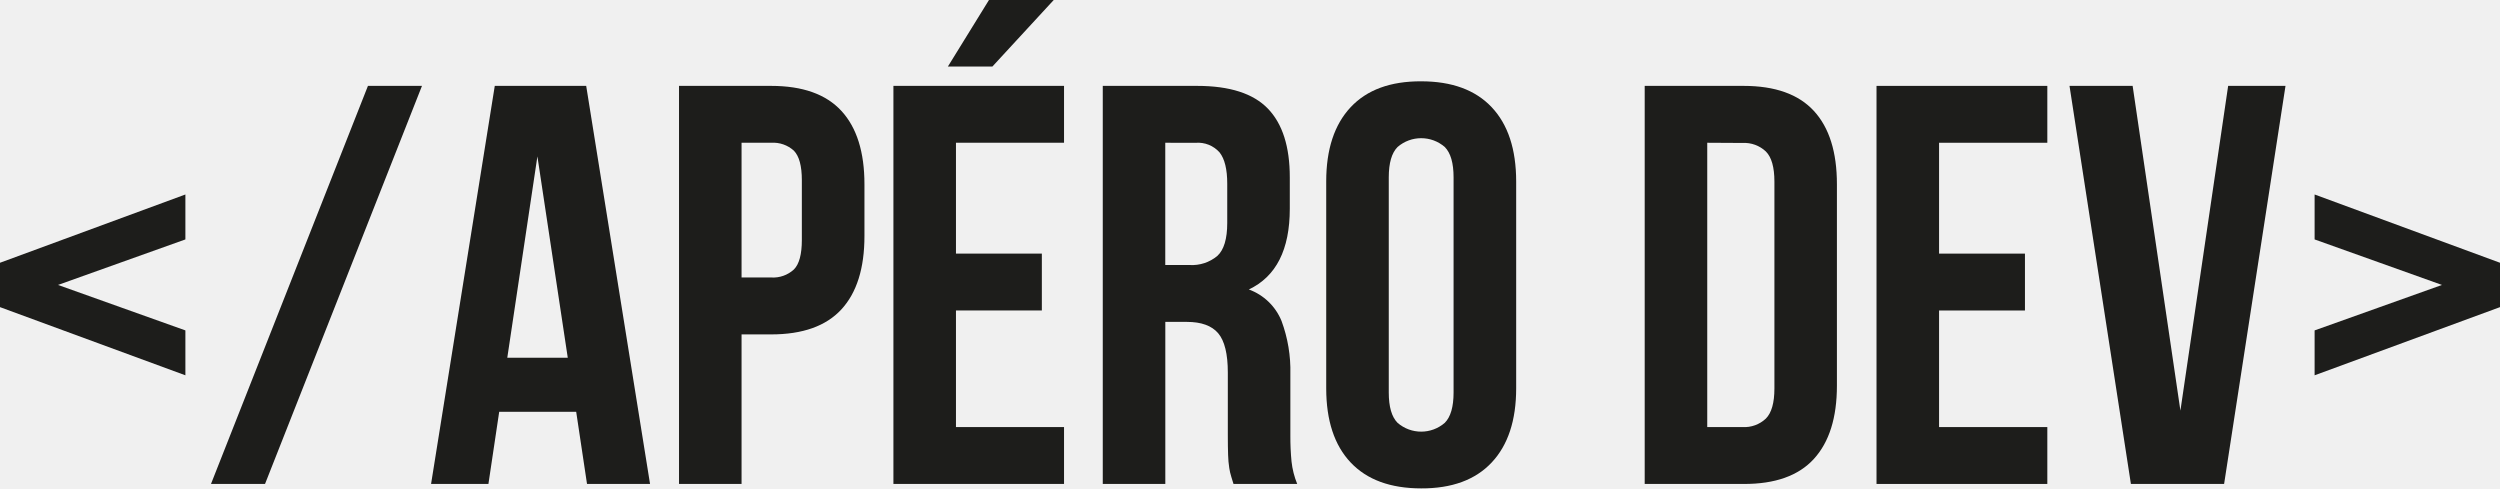
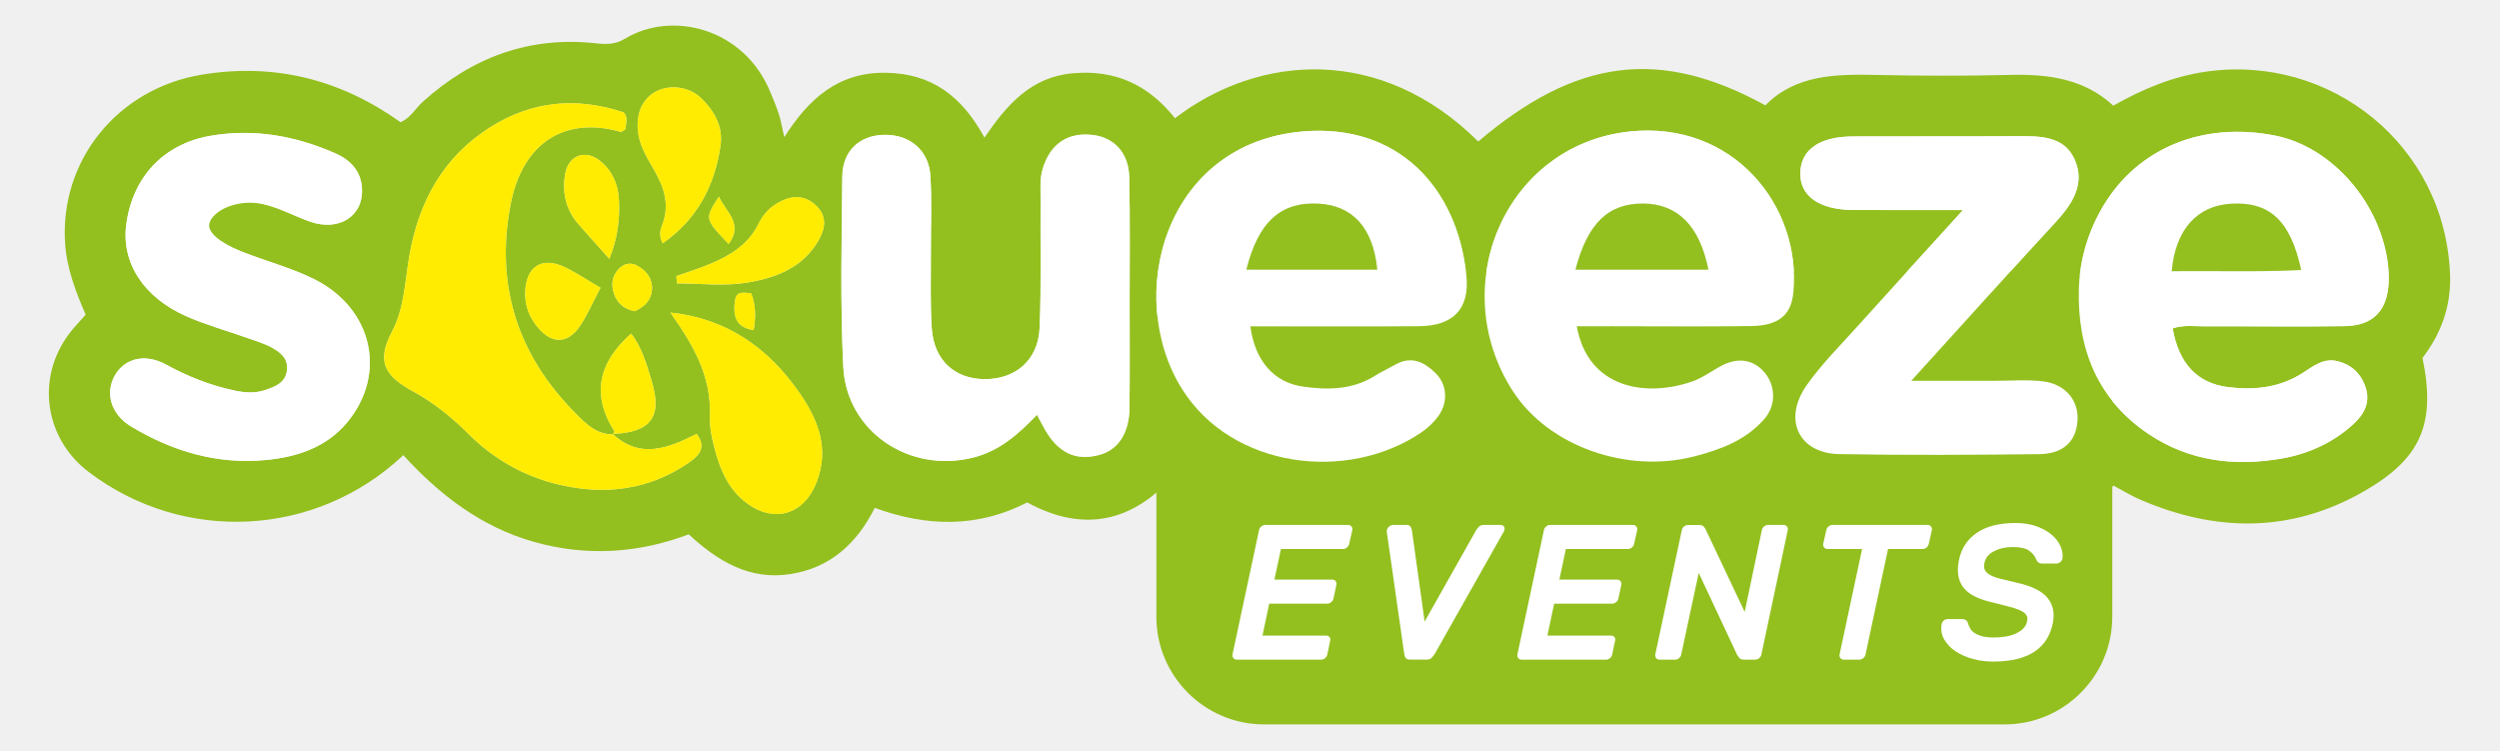
- <svg xmlns="http://www.w3.org/2000/svg" viewBox="0 0 519.58 101.53">
-   <defs>
-     <style>.cls-1{fill:#1d1d1b;}</style>
-   </defs>
-   <g id="Calque_2" data-name="Calque 2">
-     <g id="Calque_1-2" data-name="Calque 1">
-       <path class="cls-1" d="M0,63.83V54.61L38.53,40.42v9.34L12.06,59.22l26.47,9.45V78Z" />
-       <path class="cls-1" d="M76.47,17.85H87.7L55.08,100.58H43.85Z" />
-       <path class="cls-1" d="M135.1,100.58H122l-2.25-15h-16l-2.24,15H89.59l13.24-82.73h19ZM105.43,74.35H118L111.69,32.5Z" />
-       <path class="cls-1" d="M160.27,17.85q9.81,0,14.6,5.2t4.79,15.25V49.05q0,10.05-4.79,15.25t-14.6,5.2h-6.15v31.08h-13V17.85Zm-6.15,11.82v28h6.15A6.37,6.37,0,0,0,165,56q1.65-1.65,1.65-6.14V37.47c0-3-.55-5-1.65-6.15a6.41,6.41,0,0,0-4.73-1.65Z" />
-       <path class="cls-1" d="M198.68,52.71h17.85V64.53H198.68V88.76h22.46v11.82H185.68V17.85h35.46V29.67H198.68ZM219,0,206.25,13.83H197L205.54,0Z" />
-       <path class="cls-1" d="M256.36,100.58c-.16-.55-.31-1.06-.47-1.53a12.2,12.2,0,0,1-.41-1.78,21.23,21.23,0,0,1-.24-2.71q-.06-1.66-.06-4.14v-13q0-5.79-2-8.16c-1.34-1.57-3.5-2.36-6.5-2.36h-4.49v33.68h-13V17.85H248.8q10.15,0,14.71,4.73t4.55,14.3v6.5q0,12.76-8.51,16.78a11.65,11.65,0,0,1,6.8,6.56,29.68,29.68,0,0,1,1.83,11V90.54a52.73,52.73,0,0,0,.24,5.38,17.35,17.35,0,0,0,1.18,4.66ZM242.18,29.67V55.08h5.08A8.21,8.21,0,0,0,253,53.19q2.06-1.89,2.06-6.86V38.18c0-3-.53-5.16-1.59-6.5a6,6,0,0,0-5-2Z" />
-       <path class="cls-1" d="M275.63,37.7q0-10,5.08-15.42t14.66-5.38q9.57,0,14.65,5.38t5.09,15.42v43q0,10-5.09,15.42t-14.65,5.38q-9.58,0-14.66-5.38t-5.08-15.42Zm13,43.86q0,4.48,1.83,6.32a7.49,7.49,0,0,0,9.81,0q1.83-1.83,1.83-6.32V36.88c0-3-.61-5.1-1.83-6.33a7.49,7.49,0,0,0-9.81,0c-1.22,1.23-1.83,3.33-1.83,6.33Z" />
-       <path class="cls-1" d="M341.82,17.85h20.56q9.81,0,14.6,5.2t4.79,15.25V80.14q0,10-4.79,15.24t-14.6,5.2H341.82Zm13,11.82V88.76h7.33A6.53,6.53,0,0,0,367,87c1.18-1.18,1.78-3.27,1.78-6.26v-43c0-3-.6-5.08-1.78-6.26a6.53,6.53,0,0,0-4.84-1.77Z" />
-       <path class="cls-1" d="M403,52.71h17.85V64.53H403V88.76H425.5v11.82H390V17.85H425.5V29.67H403Z" />
-       <path class="cls-1" d="M453.16,85.34l9.92-67.49H475l-12.76,82.73H442.87L430.11,17.85h13.12Z" />
-       <path class="cls-1" d="M481.05,78V68.67l26.47-9.45-26.47-9.46V40.42l38.53,14.19v9.22Z" />
+ <svg xmlns="http://www.w3.org/2000/svg" version="1.1" id="Calque_1" x="0px" y="0px" viewBox="0 0 566.93 170.08" style="enable-background:new 0 0 566.93 170.08;" xml:space="preserve">
+   <style type="text/css">
+ 	.st0{fill:#93C01F;}
+ 	.st1{fill:#FFFFFF;}
+ 	.st2{fill:#FFEC00;}
+ </style>
+   <g>
+     <path class="st0" d="M454.82,164.27H286.71c-13.4,0-24.37-10.97-24.37-24.37V73.51c0-6.6,5.4-12,12-12h192.86c6.6,0,12,5.4,12,12   v66.39C479.19,153.31,468.23,164.27,454.82,164.27z" />
+     <path class="st0" d="M266.56,26.81c19.05-14.58,46.71-16.66,68.8,5.28c22.18-18.84,41.16-21.35,65.14-8.2   c6.92-7.03,16.08-7.09,25.41-6.89c9.99,0.21,19.99,0.24,29.97-0.01c8.7-0.22,16.89,0.81,23.55,6.97   c6.81-3.84,13.53-6.63,21.04-7.71c28.16-4.04,54.25,16.6,55.36,46.02c0.27,7.28-2.1,13.48-6.25,18.9   c3.07,14.91-0.29,22.83-13.39,30.31c-16.55,9.44-33.61,9.22-50.82,1.75c-1.86-0.81-3.6-1.89-5.89-3.11   c-6.16,6.34-14.11,7.08-22.53,6.87c-12.03-0.29-24.08-0.23-36.12-0.01c-6.84,0.13-13.24-0.91-19.06-4.99   c-23.06,10.77-44.6,8.79-64.41-7.83c-22.67,18.65-46.25,18.96-70.93,3.51c-9.36,10.67-20.53,13.28-33.39,6.27   c-11.28,5.78-22.73,5.55-34.59,1.23c-4.06,8.11-10.15,13.63-19.17,15.02c-9.16,1.41-16.34-2.82-23.03-9.02   c-11.49,4.34-23.3,5.07-35.22,1.68c-11.9-3.38-21.36-10.68-29.53-19.63c-19.86,18.71-49.91,20.11-71.38,3.81   C10.06,99.39,8.12,85.7,15.71,75.65c1.07-1.42,2.34-2.7,3.72-4.29c-2.18-5.06-4.22-10.25-4.64-15.91   c-1.4-18.92,11.83-35.41,31.12-38.54c16.43-2.67,31.39,1.13,44.95,10.8c2.23-0.9,3.33-3.07,5.01-4.59   c11.23-10.15,24.28-14.98,39.42-13.29c2.44,0.27,4.39,0.22,6.47-1.04c10.67-6.48,27.09-2.42,33.02,12.15   c0.67,1.65,1.39,3.29,1.93,4.99c0.46,1.45,0.7,2.96,1.21,5.18c5.6-8.8,12.31-14.76,23.03-14.61c10.4,0.14,17.27,5.29,22.39,14.71   c5.04-7.41,10.55-13.79,20.1-14.6C252.92,15.79,260.44,19.11,266.56,26.81z M139.07,98.49c-3.7,0.09-6.11-2.36-8.4-4.66   c-13.19-13.22-18.38-29.02-14.83-47.48c2.77-14.41,12.75-19.96,24.93-16.46c0.29,0.08,0.74-0.4,1.12-0.62   c0.18-1.51,0.56-3.06-0.5-3.82c-10.83-3.55-20.7-2.46-29.89,3.23c-10.92,6.76-16.54,17.07-18.65,29.43   c-0.99,5.77-1.12,11.77-3.89,17.03c-3.5,6.64-1.98,9.96,4.74,13.61c4.82,2.62,8.87,5.94,12.69,9.75   c5.74,5.71,12.64,9.58,20.48,11.41c10.36,2.42,20.29,1.23,29.3-4.92c2.45-1.67,4.17-3.51,1.89-6.6c-6.56,3.3-12.85,5.78-19.07,0.01   c8.56-0.33,11.32-3.74,8.88-11.9c-1.12-3.73-2.21-7.69-4.68-10.85c-7.36,6.5-9.11,13.76-3.81,22.17   C139.44,97.93,139.18,98.26,139.07,98.49z M492.9,74.47c2.43-0.85,4.99-0.45,7.48-0.46c10.5-0.04,21,0.11,31.49-0.04   c6.5-0.09,9.76-3.52,10.03-10c0.05-1.27,0-2.57-0.15-3.83c-1.59-14.04-12.68-26.78-25.52-29.36c-16.46-3.3-31.22,2.8-39.05,15.88   c-3.51,5.87-5.39,12.33-5.57,18.9c-0.36,13.47,4.14,25.04,15.86,32.9c9.24,6.18,19.54,7.37,30.13,5.54   c6.03-1.04,11.76-3.6,16.37-7.89c2.3-2.14,3.82-4.8,2.7-8.22c-1.05-3.19-3.22-5.18-6.42-5.98c-3.08-0.76-5.43,1.1-7.75,2.61   c-5.24,3.4-10.99,4.01-16.96,3.29C498.49,86.93,494.3,82.48,492.9,74.47z M283.66,74c13.21,0,25.73,0.08,38.25-0.03   c7.72-0.06,11.52-3.88,10.74-11.51c-2.04-20.02-15.59-34.43-36.98-32.66c-31.51,2.6-40.69,37.38-27.56,58.37   c11.31,18.08,37.51,21.31,54.32,9.89c1.46-0.99,2.82-2.27,3.85-3.69c2.26-3.12,2.04-7.16-0.66-9.8c-2.48-2.43-5.42-3.93-8.98-1.94   c-1.56,0.87-3.2,1.61-4.71,2.57c-5.1,3.23-10.74,3.26-16.35,2.47C289,86.74,284.68,81.79,283.66,74z M357.71,73.99   c3.03,0,5.56,0,8.09,0c10.48,0,20.97,0.11,31.45-0.04c6.2-0.09,9.09-2.45,9.58-7.61c1.89-19.58-13.66-39.02-37.16-36.51   c-28.01,2.99-41.87,34.93-26.54,58.78c8.23,12.82,26.2,18.78,41.17,14.91c6.01-1.56,11.73-3.66,15.94-8.49   c2.68-3.07,2.61-7.49,0.08-10.52c-2.44-2.92-5.89-3.54-9.64-1.64c-2.27,1.15-4.35,2.79-6.72,3.62   C373.48,90.15,360.27,88.19,357.71,73.99z M235.26,94.04c0.69,1.31,1.15,2.21,1.64,3.1c3.1,5.55,7.14,7.49,12.54,6.01   c4.25-1.16,6.74-4.93,6.8-10.7c0.09-7.94,0.04-15.89,0.03-23.83c0-9.48,0.12-18.96-0.09-28.44c-0.12-5.43-3.38-8.93-8.13-9.54   c-5.8-0.74-9.8,2-11.51,7.69c-0.69,2.29-0.45,4.57-0.47,6.86c-0.08,9.74,0.19,19.48-0.22,29.2c-0.31,7.3-5.53,11.71-12.63,11.6   c-6.74-0.1-11.37-4.38-11.84-11.54c-0.37-5.61-0.17-11.27-0.2-16.9c-0.03-5.89,0.25-11.8-0.11-17.67   c-0.36-5.74-4.56-9.27-10.19-9.29c-5.72-0.02-9.72,3.5-9.79,9.45c-0.16,14.35-0.47,28.72,0.21,43.04   c0.7,14.86,15.07,24.35,29.54,20.68C226.83,102.22,231.07,98.42,235.26,94.04z M445.33,47.63c-8.55,9.41-16.29,17.87-23.96,26.38   c-3.94,4.37-8.16,8.57-11.52,13.36c-5.46,7.78-1.79,15.45,7.43,15.61c15.11,0.27,30.24,0.18,45.35,0.01   c5.52-0.06,8.42-2.97,8.68-7.72c0.25-4.49-2.76-8.16-7.85-8.79c-3.54-0.44-7.16-0.13-10.75-0.13c-5.92-0.01-11.83,0-19.12,0   c11.64-12.81,22.05-24.39,32.62-35.83c3.88-4.2,6.96-8.78,4.41-14.42c-2.34-5.17-7.63-5.25-12.64-5.22   c-12.56,0.08-25.11,0.02-37.67,0.06c-7.45,0.03-11.67,2.94-11.89,8.06c-0.23,5.4,4.21,8.59,12.06,8.62   C428.35,47.66,436.22,47.63,445.33,47.63z M46.91,50.76c3.7-4.83,6.96-6.01,13.44-4.33c3.43,0.89,6.62,2.64,9.98,3.82   c6.57,2.3,12.14-1.24,11.8-7.48c-0.22-3.99-2.58-6.49-6.13-8.04c-9.06-3.96-18.45-5.63-28.28-3.93   c-10.58,1.84-17.65,9.35-19.07,20.12c-1.13,8.61,3.87,16.48,13.63,20.79c4.41,1.95,9.11,3.25,13.67,4.87   c1.92,0.68,3.91,1.25,5.68,2.21c2.04,1.11,3.92,2.6,3.45,5.39c-0.46,2.73-2.72,3.5-4.91,4.26c-2.24,0.77-4.51,0.63-6.8,0.15   c-5.53-1.14-10.68-3.18-15.65-5.9c-4.7-2.57-9.21-1.51-11.5,2.18c-2.47,3.99-1.19,8.99,3.46,11.79c9.4,5.68,19.6,8.71,30.66,7.65   c7-0.67,13.6-2.81,18.32-8.41c9.27-11.02,5.93-25.99-7.44-32.63c-4.99-2.47-10.47-3.94-15.69-5.96   C52.21,56.04,48.66,55,46.91,50.76z M152.08,70.88c5.08,7.2,9.32,14.28,8.95,23.34c-0.11,2.74,0.56,5.6,1.29,8.28   c1.23,4.48,3.16,8.64,7.05,11.55c6.3,4.71,13.07,2.64,15.91-4.78c2.89-7.53,0.35-14.02-3.86-20.11   C174.32,78.9,164.87,72.22,152.08,70.88z M150.34,55.18c7.82-5.44,11.78-13.03,13.12-22.11c0.64-4.37-1.42-7.97-4.5-10.9   c-2.84-2.7-7.55-3.09-10.63-1.14c-2.95,1.87-4.12,5.29-3.52,9.31c0.47,3.15,2.17,5.72,3.67,8.35c2.25,3.94,3.49,7.87,1.73,12.36   C149.77,52.18,149.47,53.51,150.34,55.18z M153.45,62.61c0.04,0.55,0.08,1.11,0.13,1.66c5.27,0,10.65,0.66,15.79-0.16   c6.56-1.05,12.88-3.37,16.45-9.82c1.5-2.71,1.74-5.35-0.68-7.66c-2.28-2.18-4.86-2.43-7.75-1.1c-2.44,1.13-4.16,2.88-5.32,5.25   c-2.28,4.66-6.39,7.15-10.92,9.06C158.64,60.89,156.02,61.69,153.45,62.61z M136.22,65.27c-2.9-1.71-5.22-3.25-7.69-4.5   c-5.6-2.84-9.39-0.38-9.38,5.95c0.01,2.93,1.1,5.48,2.96,7.65c3.16,3.68,6.69,3.61,9.42-0.38   C133.23,71.49,134.43,68.66,136.22,65.27z M138.24,58.7c2.01-5.02,2.38-9.23,2.16-13.5c-0.17-3.44-1.51-6.47-4.21-8.67   c-3.37-2.74-7.26-1.33-7.98,2.92c-0.71,4.2,0.14,8.12,3.03,11.41C133.42,53.34,135.63,55.78,138.24,58.7z M144,70.58   c2.38-1.08,3.72-2.62,3.9-4.79c0.21-2.52-1.2-4.38-3.33-5.54c-1.45-0.79-2.95-0.55-4.17,0.7c-1.61,1.65-1.79,3.68-1.1,5.67   C139.98,68.61,141.41,70.06,144,70.58z M163.09,44.6c-3.26,4.98-3.25,5.03,2.22,10.72C168.75,50.7,164.64,48.06,163.09,44.6z    M170.41,66.49c-1.56-0.05-3.3-0.66-3.64,1.56c-0.49,3.26-0.08,6.2,4.21,6.8C171.43,72.07,171.54,69.35,170.41,66.49z" />
+     <g>
+       <path class="st1" d="M492.9,74.47c1.4,8,5.59,12.46,12.65,13.32c5.97,0.72,11.72,0.11,16.96-3.29c2.32-1.51,4.67-3.37,7.75-2.61    c3.21,0.79,5.37,2.79,6.42,5.98c1.13,3.42-0.39,6.08-2.7,8.22c-4.61,4.28-10.34,6.84-16.37,7.89    c-10.59,1.83-20.89,0.64-30.13-5.54c-11.73-7.85-16.23-19.42-15.86-32.9c0.18-6.57,2.05-13.03,5.57-18.9    c7.83-13.08,22.59-19.18,39.05-15.88c12.84,2.58,23.93,15.32,25.52,29.36c0.14,1.27,0.2,2.56,0.15,3.83    c-0.27,6.48-3.53,9.91-10.03,10c-10.5,0.15-21,0-31.49,0.04C497.89,74.02,495.33,73.62,492.9,74.47z M492.68,61.51    c9.77-0.15,19.48,0.22,29.36-0.28c-2.4-11.24-7.17-15.52-15.86-15.04C498.49,46.62,493.53,52,492.68,61.51z" />
+       <path class="st1" d="M283.66,74c1.02,7.78,5.33,12.74,11.94,13.67c5.61,0.79,11.25,0.76,16.35-2.47c1.51-0.95,3.15-1.7,4.71-2.57    c3.57-1.99,6.5-0.49,8.98,1.94c2.7,2.64,2.92,6.68,0.66,9.8c-1.03,1.42-2.4,2.71-3.85,3.69c-16.81,11.41-43.01,8.18-54.32-9.89    c-13.13-20.99-3.95-55.77,27.56-58.37c21.39-1.77,34.94,12.64,36.98,32.66c0.78,7.63-3.02,11.45-10.74,11.51    C309.39,74.08,296.87,74,283.66,74z M312.46,61.16c-0.93-9.47-5.54-14.55-13.31-14.98c-8.58-0.47-13.7,4.11-16.4,14.98    C292.7,61.16,302.56,61.16,312.46,61.16z" />
+       <path class="st1" d="M357.71,73.99c2.56,14.2,15.77,16.16,26.27,12.49c2.37-0.83,4.45-2.46,6.72-3.62c3.74-1.9,7.2-1.28,9.64,1.64    c2.53,3.03,2.6,7.45-0.08,10.52c-4.21,4.83-9.93,6.94-15.94,8.49c-14.97,3.88-32.94-2.09-41.17-14.91    c-15.32-23.85-1.47-55.79,26.54-58.78c23.5-2.51,39.04,16.94,37.16,36.51c-0.5,5.16-3.38,7.52-9.58,7.61    c-10.48,0.15-20.97,0.04-31.45,0.04C363.27,73.99,360.74,73.99,357.71,73.99z M357.41,61.15c10.39,0,20.24,0,30.17,0    c-1.99-9.91-6.94-14.88-14.67-14.99C365,46.05,360.18,50.49,357.41,61.15z" />
+       <path class="st1" d="M235.26,94.04c-4.19,4.37-8.43,8.18-14.42,9.7c-14.47,3.67-28.84-5.82-29.54-20.68    c-0.68-14.32-0.36-28.69-0.21-43.04c0.06-5.95,4.07-9.47,9.79-9.45c5.63,0.02,9.83,3.55,10.19,9.29    c0.37,5.87,0.09,11.78,0.11,17.67c0.03,5.64-0.17,11.29,0.2,16.9c0.47,7.16,5.1,11.44,11.84,11.54c7.1,0.11,12.32-4.3,12.63-11.6    c0.41-9.72,0.15-19.47,0.22-29.2c0.02-2.29-0.21-4.57,0.47-6.86c1.71-5.69,5.71-8.43,11.51-7.69c4.75,0.61,8.01,4.11,8.13,9.54    c0.21,9.48,0.09,18.96,0.09,28.44c0,7.94,0.05,15.89-0.03,23.83c-0.06,5.77-2.55,9.54-6.8,10.7c-5.4,1.48-9.44-0.46-12.54-6.01    C236.41,96.26,235.95,95.35,235.26,94.04z" />
+       <path class="st1" d="M445.33,47.63c-9.11,0-16.98,0.02-24.84-0.01c-7.85-0.03-12.28-3.23-12.06-8.62    c0.21-5.12,4.44-8.04,11.89-8.06c12.56-0.05,25.11,0.02,37.67-0.06c5.02-0.03,10.31,0.04,12.64,5.22    c2.55,5.64-0.53,10.22-4.41,14.42c-10.57,11.44-20.98,23.02-32.62,35.83c7.29,0,13.2-0.01,19.12,0c3.59,0.01,7.22-0.31,10.75,0.13    c5.09,0.63,8.1,4.3,7.85,8.79c-0.26,4.75-3.17,7.66-8.68,7.72c-15.12,0.17-30.24,0.26-45.35-0.01c-9.22-0.16-12.9-7.83-7.43-15.61    c3.36-4.79,7.59-8.98,11.52-13.36C429.04,65.5,436.78,57.04,445.33,47.63z" />
+       <path class="st1" d="M47.48,50.8c-0.53,2.64,4.73,5.24,8.04,6.52c5.22,2.02,10.7,3.49,15.69,5.96    c13.37,6.63,16.72,21.61,7.44,32.63c-4.71,5.6-11.32,7.74-18.32,8.41c-11.06,1.06-21.26-1.96-30.66-7.65    c-4.64-2.81-5.93-7.8-3.46-11.79c2.29-3.69,6.79-4.76,11.5-2.18c4.97,2.72,10.12,4.75,15.65,5.9c2.29,0.47,4.56,0.61,6.8-0.15    c2.19-0.75,4.45-1.52,4.91-4.26c0.47-2.8-1.41-4.28-3.45-5.39c-1.77-0.96-3.76-1.53-5.68-2.21c-4.56-1.62-9.25-2.92-13.67-4.87    c-9.77-4.31-14.76-12.18-13.63-20.79c1.41-10.77,8.48-18.29,19.07-20.12c9.83-1.71,19.22-0.04,28.28,3.93    c3.55,1.55,5.91,4.05,6.13,8.04c0.34,6.24-5.23,9.78-11.8,7.48c-3.36-1.18-6.55-2.93-9.98-3.82    C53.88,44.75,47.95,47.95,47.48,50.8z" />
+     </g>
+     <g>
+       <path class="st2" d="M138.99,98.4c6.21,5.77,12.5,3.29,19.07-0.01c2.28,3.1,0.56,4.93-1.89,6.6c-9.01,6.15-18.94,7.34-29.3,4.92    c-7.84-1.83-14.74-5.7-20.48-11.41c-3.82-3.8-7.87-7.13-12.69-9.75c-6.71-3.65-8.24-6.97-4.74-13.61    c2.77-5.26,2.9-11.27,3.89-17.03c2.12-12.36,7.73-22.67,18.65-29.43c9.19-5.69,19.06-6.78,29.89-3.23    c1.05,0.76,0.67,2.31,0.49,3.82c-0.38,0.22-0.83,0.7-1.12,0.62c-12.18-3.49-22.16,2.05-24.93,16.46    c-3.55,18.46,1.64,34.26,14.83,47.48c2.29,2.29,4.69,4.75,8.4,4.66L138.99,98.4z" />
+       <path class="st2" d="M152.08,70.88c12.79,1.33,22.23,8.01,29.35,18.29c4.21,6.08,6.75,12.57,3.86,20.11    c-2.85,7.42-9.61,9.49-15.91,4.78c-3.89-2.91-5.83-7.07-7.05-11.55c-0.73-2.69-1.4-5.54-1.29-8.28    C161.4,85.16,157.16,78.09,152.08,70.88z" />
+       <path class="st2" d="M150.34,55.18c-0.87-1.67-0.57-3.01-0.13-4.13c1.76-4.49,0.52-8.41-1.73-12.36c-1.5-2.63-3.2-5.19-3.67-8.35    c-0.61-4.02,0.56-7.43,3.52-9.31c3.08-1.95,7.79-1.56,10.63,1.14c3.08,2.93,5.14,6.52,4.5,10.9    C162.12,42.16,158.16,49.74,150.34,55.18z" />
+       <path class="st2" d="M153.45,62.61c2.57-0.92,5.19-1.72,7.7-2.78c4.53-1.91,8.64-4.41,10.92-9.06c1.16-2.37,2.88-4.12,5.32-5.25    c2.88-1.33,5.47-1.08,7.75,1.1c2.42,2.31,2.18,4.96,0.68,7.66c-3.58,6.45-9.9,8.77-16.45,9.82c-5.14,0.82-10.52,0.16-15.79,0.16    C153.54,63.72,153.49,63.16,153.45,62.61z" />
+       <path class="st2" d="M136.22,65.27c-1.8,3.39-2.99,6.22-4.7,8.72c-2.73,3.99-6.25,4.06-9.42,0.38c-1.87-2.17-2.96-4.72-2.96-7.65    c-0.01-6.33,3.79-8.78,9.38-5.95C131,62.02,133.33,63.56,136.22,65.27z" />
+       <path class="st2" d="M138.24,58.7c-2.6-2.91-4.82-5.36-6.99-7.84c-2.89-3.29-3.74-7.21-3.03-11.41c0.72-4.25,4.61-5.66,7.98-2.92    c2.7,2.19,4.03,5.22,4.21,8.67C140.61,49.46,140.25,53.67,138.24,58.7z" />
+       <path class="st2" d="M139.07,98.49c0.11-0.23,0.37-0.56,0.3-0.67c-5.3-8.41-3.55-15.67,3.81-22.17c2.47,3.17,3.56,7.12,4.68,10.85    c2.44,8.16-0.32,11.57-8.88,11.9C138.99,98.4,139.07,98.49,139.07,98.49z" />
+       <path class="st2" d="M144,70.58c-2.59-0.53-4.02-1.97-4.7-3.96c-0.69-1.99-0.51-4.03,1.1-5.67c1.22-1.24,2.73-1.49,4.17-0.7    c2.13,1.16,3.53,3.02,3.33,5.54C147.72,67.96,146.38,69.51,144,70.58z" />
+       <path class="st2" d="M163.09,44.6c1.55,3.46,5.66,6.1,2.22,10.72C159.84,49.63,159.83,49.58,163.09,44.6z" />
+       <path class="st2" d="M170.41,66.49c1.13,2.87,1.03,5.58,0.57,8.35c-4.29-0.6-4.7-3.53-4.21-6.8    C167.1,65.83,168.84,66.44,170.41,66.49z" />
+     </g>
+     <path class="st0" d="M492.68,61.51c0.85-9.51,5.81-14.89,13.51-15.32c8.68-0.48,13.46,3.8,15.86,15.04   C512.16,61.74,502.45,61.37,492.68,61.51z" />
+     <path class="st0" d="M312.46,61.16c-9.9,0-19.76,0-29.71,0c2.7-10.86,7.82-15.45,16.4-14.98   C306.91,46.61,311.52,51.68,312.46,61.16z" />
+     <path class="st0" d="M357.41,61.15c2.77-10.66,7.59-15.1,15.5-14.99c7.72,0.11,12.68,5.08,14.67,14.99   C377.65,61.15,367.8,61.15,357.41,61.15z" />
+     <g>
+       <g>
+         <path class="st1" d="M300.86,144.13c0.32,0,0.58,0.12,0.76,0.35c0.19,0.23,0.24,0.51,0.15,0.83l-0.65,3.1     c-0.06,0.32-0.23,0.6-0.5,0.83c-0.28,0.23-0.58,0.35-0.89,0.35h-19.16c-0.32,0-0.57-0.12-0.76-0.35     c-0.19-0.23-0.25-0.51-0.2-0.83l6.02-28.19c0.06-0.32,0.22-0.59,0.5-0.83c0.28-0.23,0.58-0.35,0.89-0.35h18.81     c0.32,0,0.58,0.12,0.76,0.35c0.19,0.23,0.26,0.51,0.2,0.83l-0.7,3.1c-0.06,0.32-0.23,0.6-0.5,0.83     c-0.28,0.23-0.58,0.35-0.89,0.35H290.6l-1.48,6.94h13.14c0.32,0,0.56,0.12,0.74,0.35c0.18,0.23,0.23,0.51,0.18,0.83l-0.66,3.1     c-0.06,0.32-0.23,0.6-0.52,0.83c-0.29,0.23-0.6,0.35-0.92,0.35h-13.14l-1.53,7.24H300.86z" />
+       </g>
+       <g>
+         <path class="st1" d="M323.2,140.95l11.74-20.82c0.15-0.23,0.35-0.47,0.61-0.72c0.26-0.25,0.61-0.37,1.05-0.37h3.75     c0.5,0,0.8,0.17,0.92,0.52c0.12,0.35,0.06,0.71-0.17,1.09L325.6,148.1c-0.29,0.5-0.58,0.87-0.85,1.11     c-0.27,0.25-0.65,0.37-1.11,0.37h-3.75c-0.47,0-0.79-0.12-0.98-0.37c-0.19-0.25-0.31-0.62-0.37-1.11l-3.92-27.45     c-0.06-0.41,0.06-0.78,0.37-1.11c0.31-0.33,0.66-0.5,1.07-0.5h3.01c0.44,0,0.74,0.12,0.89,0.37c0.16,0.25,0.27,0.49,0.33,0.72     L323.2,140.95z" />
+       </g>
+       <g>
+         <path class="st1" d="M365.49,144.13c0.32,0,0.58,0.12,0.76,0.35c0.19,0.23,0.24,0.51,0.15,0.83l-0.65,3.1     c-0.06,0.32-0.23,0.6-0.5,0.83c-0.28,0.23-0.58,0.35-0.89,0.35h-19.16c-0.32,0-0.57-0.12-0.76-0.35     c-0.19-0.23-0.25-0.51-0.2-0.83l6.02-28.19c0.06-0.32,0.22-0.59,0.5-0.83c0.28-0.23,0.58-0.35,0.89-0.35h18.81     c0.32,0,0.58,0.12,0.76,0.35c0.19,0.23,0.26,0.51,0.2,0.83l-0.7,3.1c-0.06,0.32-0.23,0.6-0.5,0.83     c-0.28,0.23-0.58,0.35-0.89,0.35h-14.09l-1.48,6.94h13.14c0.32,0,0.56,0.12,0.74,0.35c0.18,0.23,0.23,0.51,0.18,0.83l-0.66,3.1     c-0.06,0.32-0.23,0.6-0.52,0.83c-0.29,0.23-0.6,0.35-0.92,0.35h-13.14l-1.53,7.24H365.49z" />
+       </g>
+       <g>
+         <path class="st1" d="M395.64,149.59c-0.5,0-0.85-0.14-1.07-0.41c-0.22-0.28-0.37-0.49-0.46-0.63l-8.73-18.63l-3.97,18.5     c-0.06,0.32-0.23,0.6-0.5,0.83c-0.28,0.23-0.58,0.35-0.89,0.35h-3.54c-0.32,0-0.57-0.12-0.76-0.35c-0.19-0.23-0.25-0.51-0.2-0.83     l6.02-28.19c0.06-0.32,0.22-0.59,0.5-0.83c0.28-0.23,0.58-0.35,0.89-0.35h2.53c0.49,0,0.85,0.13,1.07,0.39     c0.22,0.26,0.36,0.47,0.42,0.61l8.86,18.72l3.89-18.55c0.06-0.32,0.22-0.59,0.5-0.83c0.28-0.23,0.58-0.35,0.89-0.35h3.53     c0.32,0,0.58,0.12,0.76,0.35c0.19,0.23,0.26,0.51,0.2,0.83l-5.98,28.19c-0.06,0.32-0.23,0.6-0.5,0.83     c-0.28,0.23-0.58,0.35-0.89,0.35H395.64z" />
+       </g>
+       <g>
+         <path class="st1" d="M437.31,119.04c0.32,0,0.58,0.12,0.76,0.35c0.19,0.23,0.26,0.51,0.2,0.83l-0.7,3.1     c-0.06,0.32-0.23,0.6-0.5,0.83c-0.28,0.23-0.58,0.35-0.89,0.35h-7.85l-5.11,23.91c-0.06,0.32-0.23,0.6-0.5,0.83     c-0.28,0.23-0.58,0.35-0.89,0.35h-3.54c-0.32,0-0.58-0.12-0.76-0.35c-0.19-0.23-0.26-0.51-0.2-0.83l5.11-23.91h-7.86     c-0.32,0-0.58-0.12-0.76-0.35c-0.19-0.23-0.26-0.51-0.2-0.83l0.7-3.1c0.06-0.32,0.22-0.59,0.5-0.83     c0.28-0.23,0.58-0.35,0.89-0.35H437.31z" />
+       </g>
+       <g>
+         <path class="st1" d="M457.21,118.6c1.86,0,3.49,0.26,4.89,0.78c1.4,0.52,2.54,1.18,3.44,1.96c0.9,0.79,1.55,1.65,1.94,2.6     c0.39,0.94,0.53,1.84,0.42,2.68c-0.06,0.35-0.23,0.63-0.5,0.85c-0.28,0.22-0.58,0.33-0.89,0.33h-3.05c-0.5,0-0.85-0.09-1.07-0.28     c-0.22-0.19-0.39-0.44-0.5-0.76c-0.29-0.73-0.82-1.36-1.59-1.9c-0.77-0.54-2.03-0.81-3.77-0.81c-1.54,0-2.92,0.31-4.14,0.94     c-1.23,0.63-1.95,1.49-2.18,2.6c-0.15,0.67-0.12,1.21,0.07,1.64c0.19,0.42,0.57,0.8,1.15,1.13c0.58,0.34,1.38,0.63,2.4,0.89     c1.02,0.26,2.3,0.57,3.84,0.92c3.35,0.76,5.64,1.91,6.88,3.47c1.24,1.56,1.62,3.46,1.15,5.69c-0.26,1.31-0.71,2.49-1.35,3.56     c-0.64,1.06-1.51,1.98-2.6,2.75c-1.09,0.77-2.43,1.36-4.01,1.77c-1.59,0.41-3.47,0.61-5.65,0.61c-1.54,0-3.05-0.2-4.51-0.59     c-1.47-0.39-2.77-0.96-3.89-1.7c-1.12-0.74-1.99-1.64-2.6-2.68c-0.61-1.05-0.82-2.21-0.61-3.49c0.06-0.35,0.22-0.63,0.5-0.85     c0.28-0.22,0.58-0.33,0.89-0.33h3.05c0.49,0,0.86,0.09,1.09,0.26c0.23,0.17,0.39,0.44,0.48,0.78c0.11,0.38,0.28,0.76,0.5,1.13     c0.22,0.38,0.55,0.71,0.98,1.01c0.44,0.29,1.01,0.53,1.7,0.72c0.7,0.19,1.6,0.28,2.71,0.28c0.87,0,1.73-0.07,2.57-0.2     c0.85-0.13,1.61-0.35,2.29-0.65c0.68-0.31,1.26-0.68,1.72-1.13c0.47-0.45,0.77-1.01,0.92-1.68c0.15-0.64,0.05-1.16-0.28-1.57     c-0.33-0.41-0.88-0.76-1.64-1.07c-0.76-0.31-1.72-0.6-2.88-0.87c-1.16-0.28-2.51-0.62-4.06-1.03c-2.79-0.73-4.72-1.85-5.76-3.36     c-1.05-1.51-1.34-3.46-0.87-5.85c0.49-2.65,1.83-4.74,3.99-6.26C450.54,119.37,453.49,118.6,457.21,118.6z" />
+       </g>
    </g>
  </g>
</svg>
